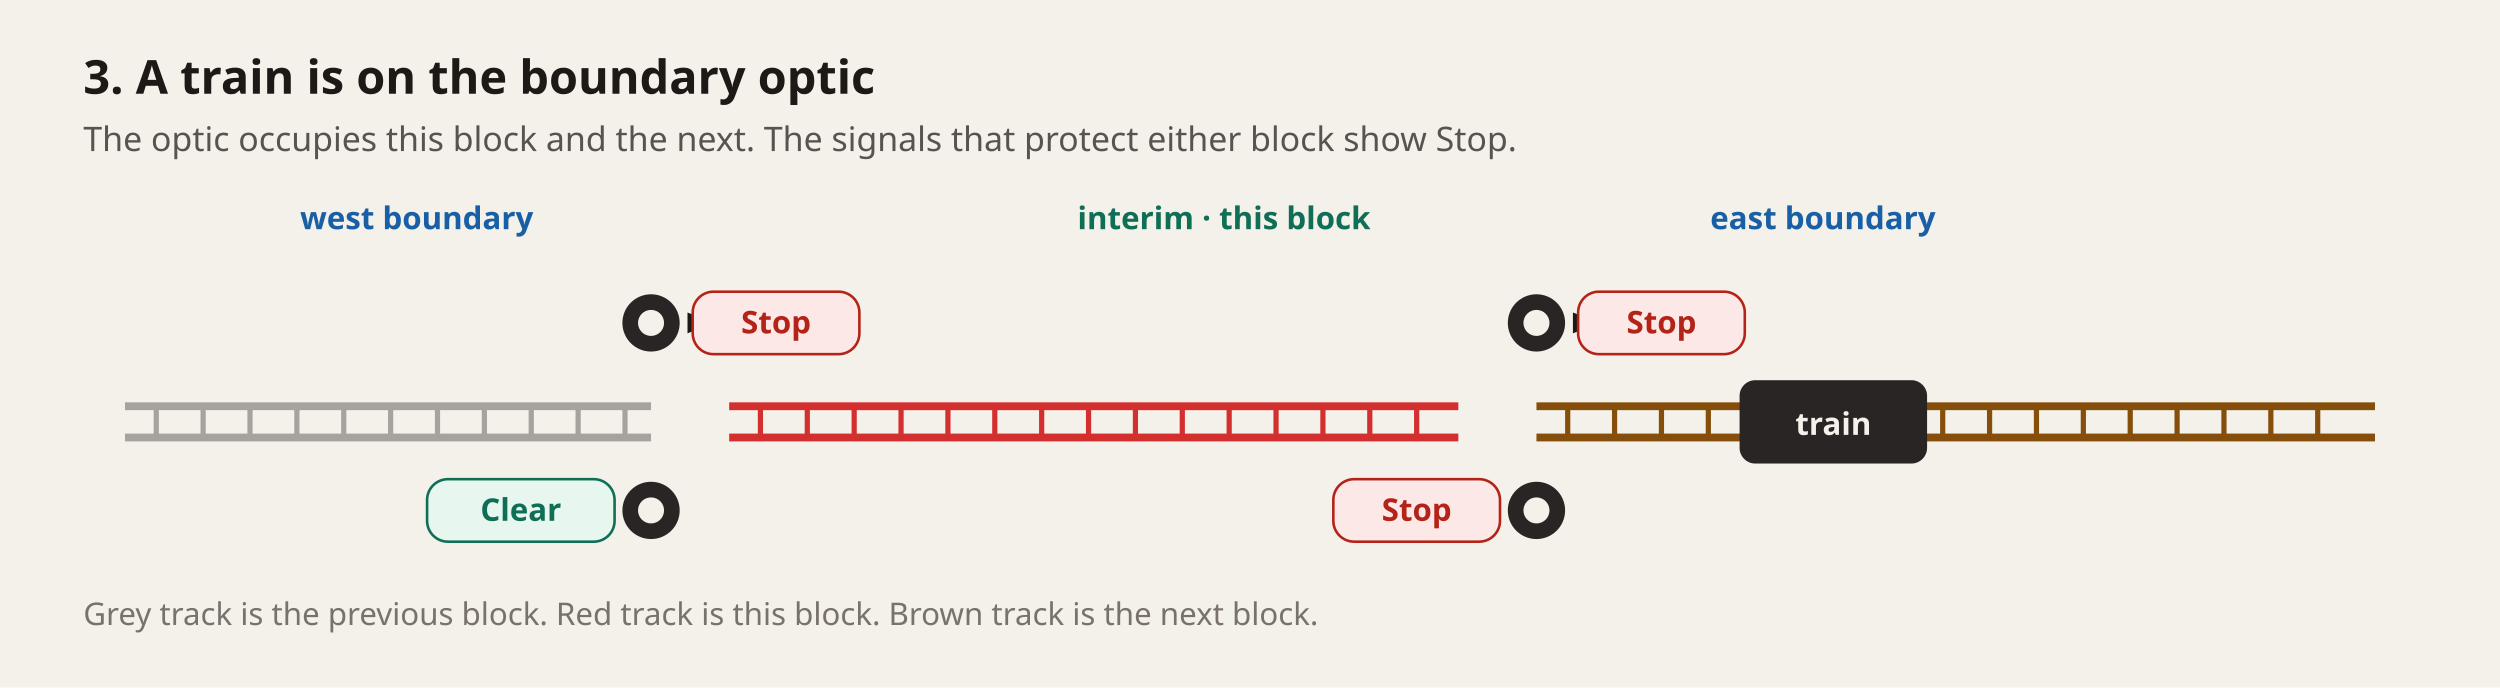
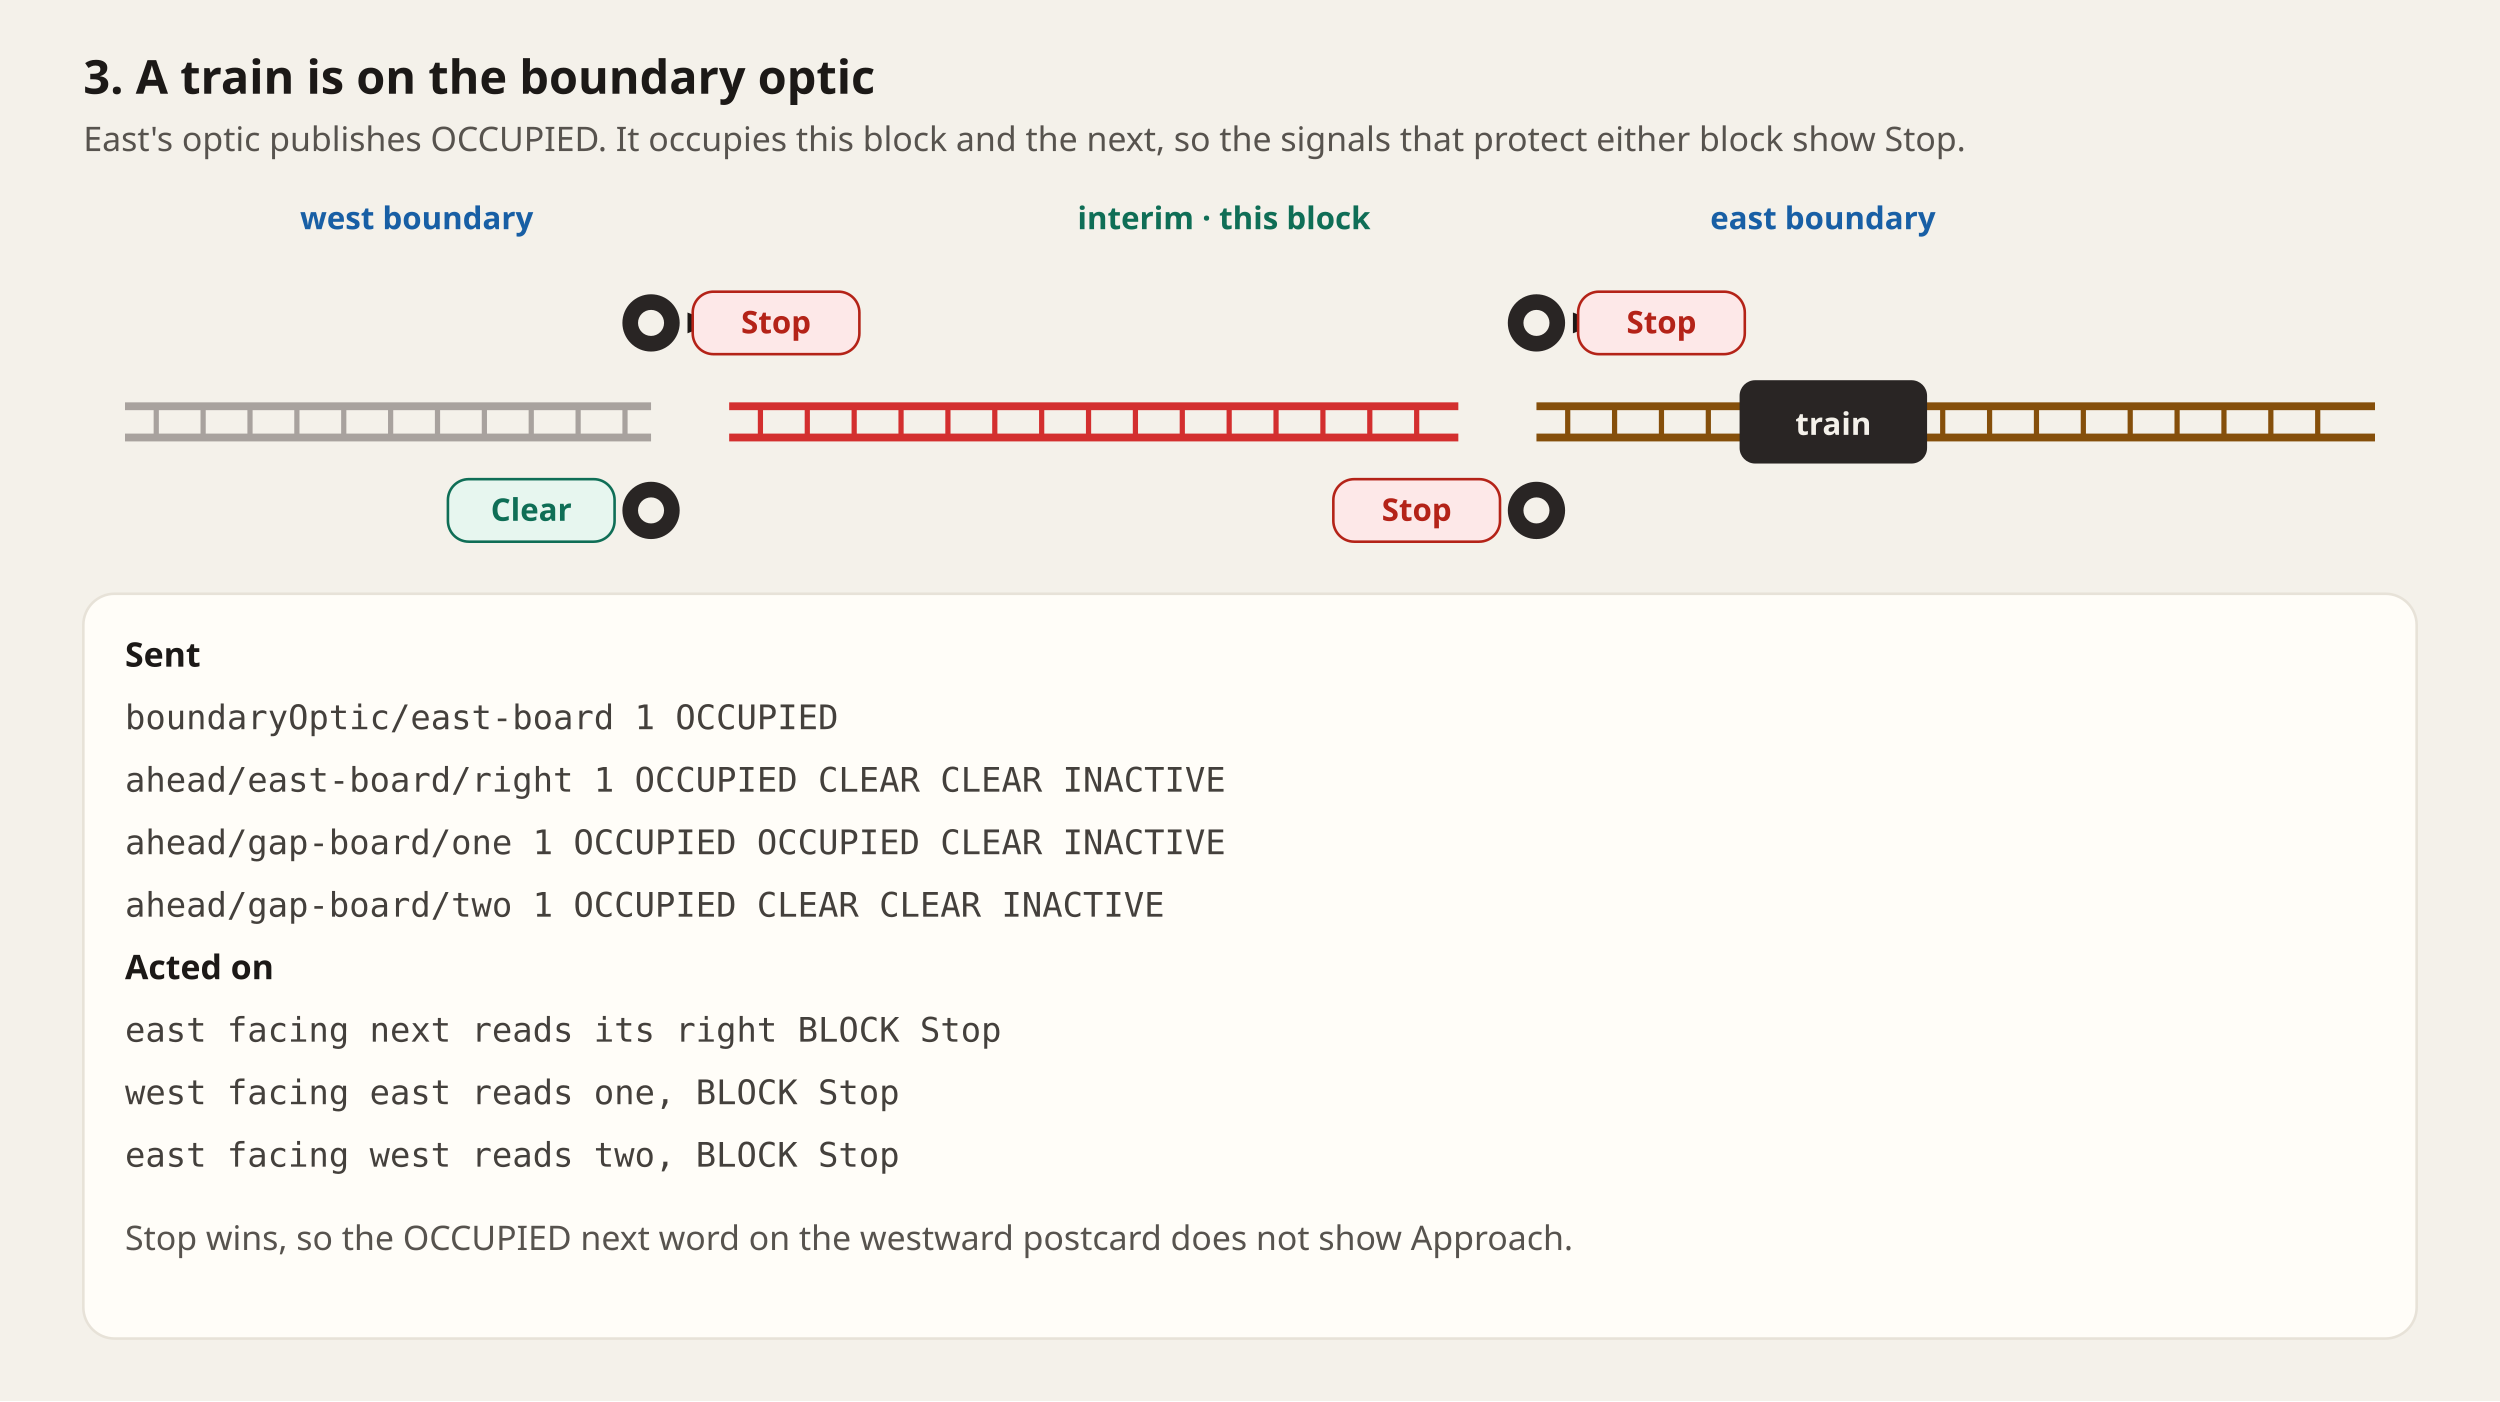
- <svg xmlns="http://www.w3.org/2000/svg" width="960" height="264" viewBox="0 0 960 264" role="img" aria-labelledby="title desc">
-   <rect width="960" height="264" fill="#f4f1ea" />
+ <svg xmlns="http://www.w3.org/2000/svg" width="960" height="538" viewBox="0 0 960 538" role="img" aria-labelledby="title desc">
+   <rect width="960" height="538" fill="#f4f1ea" />
  <g font-family="ui-sans-serif, system-ui, sans-serif" fill="#1c1917">
    <text x="32" y="36" font-size="18" font-weight="600">3. A train is on the boundary optic</text>
-     <text x="32" y="58" fill="#57534e" font-size="13">The optic occupies this block and the next. The signals that protect either block show Stop.</text>
+     <text x="32" y="58" fill="#57534e" font-size="13">East's optic publishes OCCUPIED. It occupies this block and the next, so the signals that protect either block show Stop.</text>
    <text x="160" y="88" text-anchor="middle" fill="#185fa5" font-size="12" font-weight="600">west boundary</text>
    <text x="470" y="88" text-anchor="middle" fill="#0f6e56" font-size="12" font-weight="600">interim · this block</text>
    <text x="700" y="88" text-anchor="middle" fill="#185fa5" font-size="12" font-weight="600">east boundary</text>
    <g stroke="#a8a29e" stroke-width="3" stroke-linecap="butt">
      <line x1="48" y1="156" x2="250" y2="156" />
      <line x1="48" y1="168" x2="250" y2="168" />
    </g>
    <g stroke="#a8a29e" stroke-width="2">
      <line x1="60" y1="156" x2="60" y2="168" />
      <line x1="78" y1="156" x2="78" y2="168" />
      <line x1="96" y1="156" x2="96" y2="168" />
      <line x1="114" y1="156" x2="114" y2="168" />
      <line x1="132" y1="156" x2="132" y2="168" />
      <line x1="150" y1="156" x2="150" y2="168" />
      <line x1="168" y1="156" x2="168" y2="168" />
      <line x1="186" y1="156" x2="186" y2="168" />
      <line x1="204" y1="156" x2="204" y2="168" />
      <line x1="222" y1="156" x2="222" y2="168" />
      <line x1="240" y1="156" x2="240" y2="168" />
    </g>
    <g stroke="#d32f2f" stroke-width="3" stroke-linecap="butt">
      <line x1="280" y1="156" x2="560" y2="156" />
      <line x1="280" y1="168" x2="560" y2="168" />
    </g>
    <g stroke="#d32f2f" stroke-width="2">
      <line x1="292" y1="156" x2="292" y2="168" />
      <line x1="310" y1="156" x2="310" y2="168" />
      <line x1="328" y1="156" x2="328" y2="168" />
      <line x1="346" y1="156" x2="346" y2="168" />
      <line x1="364" y1="156" x2="364" y2="168" />
      <line x1="382" y1="156" x2="382" y2="168" />
      <line x1="400" y1="156" x2="400" y2="168" />
      <line x1="418" y1="156" x2="418" y2="168" />
      <line x1="436" y1="156" x2="436" y2="168" />
      <line x1="454" y1="156" x2="454" y2="168" />
      <line x1="472" y1="156" x2="472" y2="168" />
      <line x1="490" y1="156" x2="490" y2="168" />
      <line x1="508" y1="156" x2="508" y2="168" />
      <line x1="526" y1="156" x2="526" y2="168" />
      <line x1="544" y1="156" x2="544" y2="168" />
    </g>
    <g stroke="#854f0b" stroke-width="3" stroke-linecap="butt">
      <line x1="590" y1="156" x2="912" y2="156" />
      <line x1="590" y1="168" x2="912" y2="168" />
    </g>
    <g stroke="#854f0b" stroke-width="2">
      <line x1="602" y1="156" x2="602" y2="168" />
      <line x1="620" y1="156" x2="620" y2="168" />
      <line x1="638" y1="156" x2="638" y2="168" />
      <line x1="656" y1="156" x2="656" y2="168" />
      <line x1="674" y1="156" x2="674" y2="168" />
      <line x1="692" y1="156" x2="692" y2="168" />
      <line x1="710" y1="156" x2="710" y2="168" />
      <line x1="728" y1="156" x2="728" y2="168" />
      <line x1="746" y1="156" x2="746" y2="168" />
      <line x1="764" y1="156" x2="764" y2="168" />
      <line x1="782" y1="156" x2="782" y2="168" />
      <line x1="800" y1="156" x2="800" y2="168" />
      <line x1="818" y1="156" x2="818" y2="168" />
      <line x1="836" y1="156" x2="836" y2="168" />
      <line x1="854" y1="156" x2="854" y2="168" />
      <line x1="872" y1="156" x2="872" y2="168" />
      <line x1="890" y1="156" x2="890" y2="168" />
    </g>
-     <rect x="668" y="146" width="72" height="32" rx="6" fill="#292524" />
-     <text x="704" y="167" text-anchor="middle" fill="#f4f1ea" font-size="12" font-weight="600">train</text>
    <g transform="translate(250 124) scale(1 1)">
      <circle cx="0" cy="0" r="11" fill="#292524" />
      <circle cx="0" cy="0" r="5" fill="#f4f1ea" />
      <polygon points="14,-4 24,0 14,4" fill="#1c1917" />
    </g>
    <rect x="266" y="112" width="64" height="24" rx="8" fill="#fde8e8" stroke="#b42318" />
    <text x="298.0" y="128" text-anchor="middle" fill="#b42318" font-size="12" font-weight="600">Stop</text>
    <g transform="translate(250 196) scale(-1 1)">
      <circle cx="0" cy="0" r="11" fill="#292524" />
      <circle cx="0" cy="0" r="5" fill="#f4f1ea" />
      <polygon points="14,-4 24,0 14,4" fill="#1c1917" />
    </g>
-     <rect x="164" y="184" width="72" height="24" rx="8" fill="#e7f6ef" stroke="#0f6e56" />
-     <text x="200.0" y="200" text-anchor="middle" fill="#0f6e56" font-size="12" font-weight="600">Clear</text>
+     <rect x="172" y="184" width="64" height="24" rx="8" fill="#e7f6ef" stroke="#0f6e56" />
+     <text x="204.0" y="200" text-anchor="middle" fill="#0f6e56" font-size="12" font-weight="600">Clear</text>
    <g transform="translate(590 124) scale(1 1)">
      <circle cx="0" cy="0" r="11" fill="#292524" />
      <circle cx="0" cy="0" r="5" fill="#f4f1ea" />
      <polygon points="14,-4 24,0 14,4" fill="#1c1917" />
    </g>
    <rect x="606" y="112" width="64" height="24" rx="8" fill="#fde8e8" stroke="#b42318" />
    <text x="638.0" y="128" text-anchor="middle" fill="#b42318" font-size="12" font-weight="600">Stop</text>
    <g transform="translate(590 196) scale(-1 1)">
      <circle cx="0" cy="0" r="11" fill="#292524" />
      <circle cx="0" cy="0" r="5" fill="#f4f1ea" />
      <polygon points="14,-4 24,0 14,4" fill="#1c1917" />
    </g>
    <rect x="512" y="184" width="64" height="24" rx="8" fill="#fde8e8" stroke="#b42318" />
    <text x="544.0" y="200" text-anchor="middle" fill="#b42318" font-size="12" font-weight="600">Stop</text>
-     <text x="32" y="240" fill="#78716c" font-size="12">Grey track is the previous block. Red track is this block. Brown track is the next block.</text>
+     <rect x="668" y="146" width="72" height="32" rx="6" fill="#292524" />
+     <text x="704" y="167" text-anchor="middle" fill="#f4f1ea" font-size="12" font-weight="600">train</text>
+     <rect x="32" y="228" width="896" height="286" rx="12" fill="#fffdf8" stroke="#e7e2d8" />
+     <text x="48" y="256" font-size="13" font-weight="600">Sent</text>
+     <text x="48" y="280" fill="#44403c" font-family="ui-monospace, SFMono-Regular, Menlo, monospace" font-size="13">boundaryOptic/east-board                1 OCCUPIED</text>
+     <text x="48" y="304" fill="#44403c" font-family="ui-monospace, SFMono-Regular, Menlo, monospace" font-size="13">ahead/east-board/right                  1 OCCUPIED CLEAR CLEAR INACTIVE</text>
+     <text x="48" y="328" fill="#44403c" font-family="ui-monospace, SFMono-Regular, Menlo, monospace" font-size="13">ahead/gap-board/one                     1 OCCUPIED OCCUPIED CLEAR INACTIVE</text>
+     <text x="48" y="352" fill="#44403c" font-family="ui-monospace, SFMono-Regular, Menlo, monospace" font-size="13">ahead/gap-board/two                     1 OCCUPIED CLEAR CLEAR INACTIVE</text>
+     <text x="48" y="376" font-size="13" font-weight="600">Acted on</text>
+     <text x="48" y="400" fill="#44403c" font-family="ui-monospace, SFMono-Regular, Menlo, monospace" font-size="13">east facing next reads its right BLOCK  Stop</text>
+     <text x="48" y="424" fill="#44403c" font-family="ui-monospace, SFMono-Regular, Menlo, monospace" font-size="13">west facing east reads one, BLOCK       Stop</text>
+     <text x="48" y="448" fill="#44403c" font-family="ui-monospace, SFMono-Regular, Menlo, monospace" font-size="13">east facing west reads two, BLOCK       Stop</text>
+     <text x="48" y="480" fill="#57534e" font-size="13">Stop wins, so the OCCUPIED next word on the westward postcard does not show Approach.</text>
  </g>
</svg>
